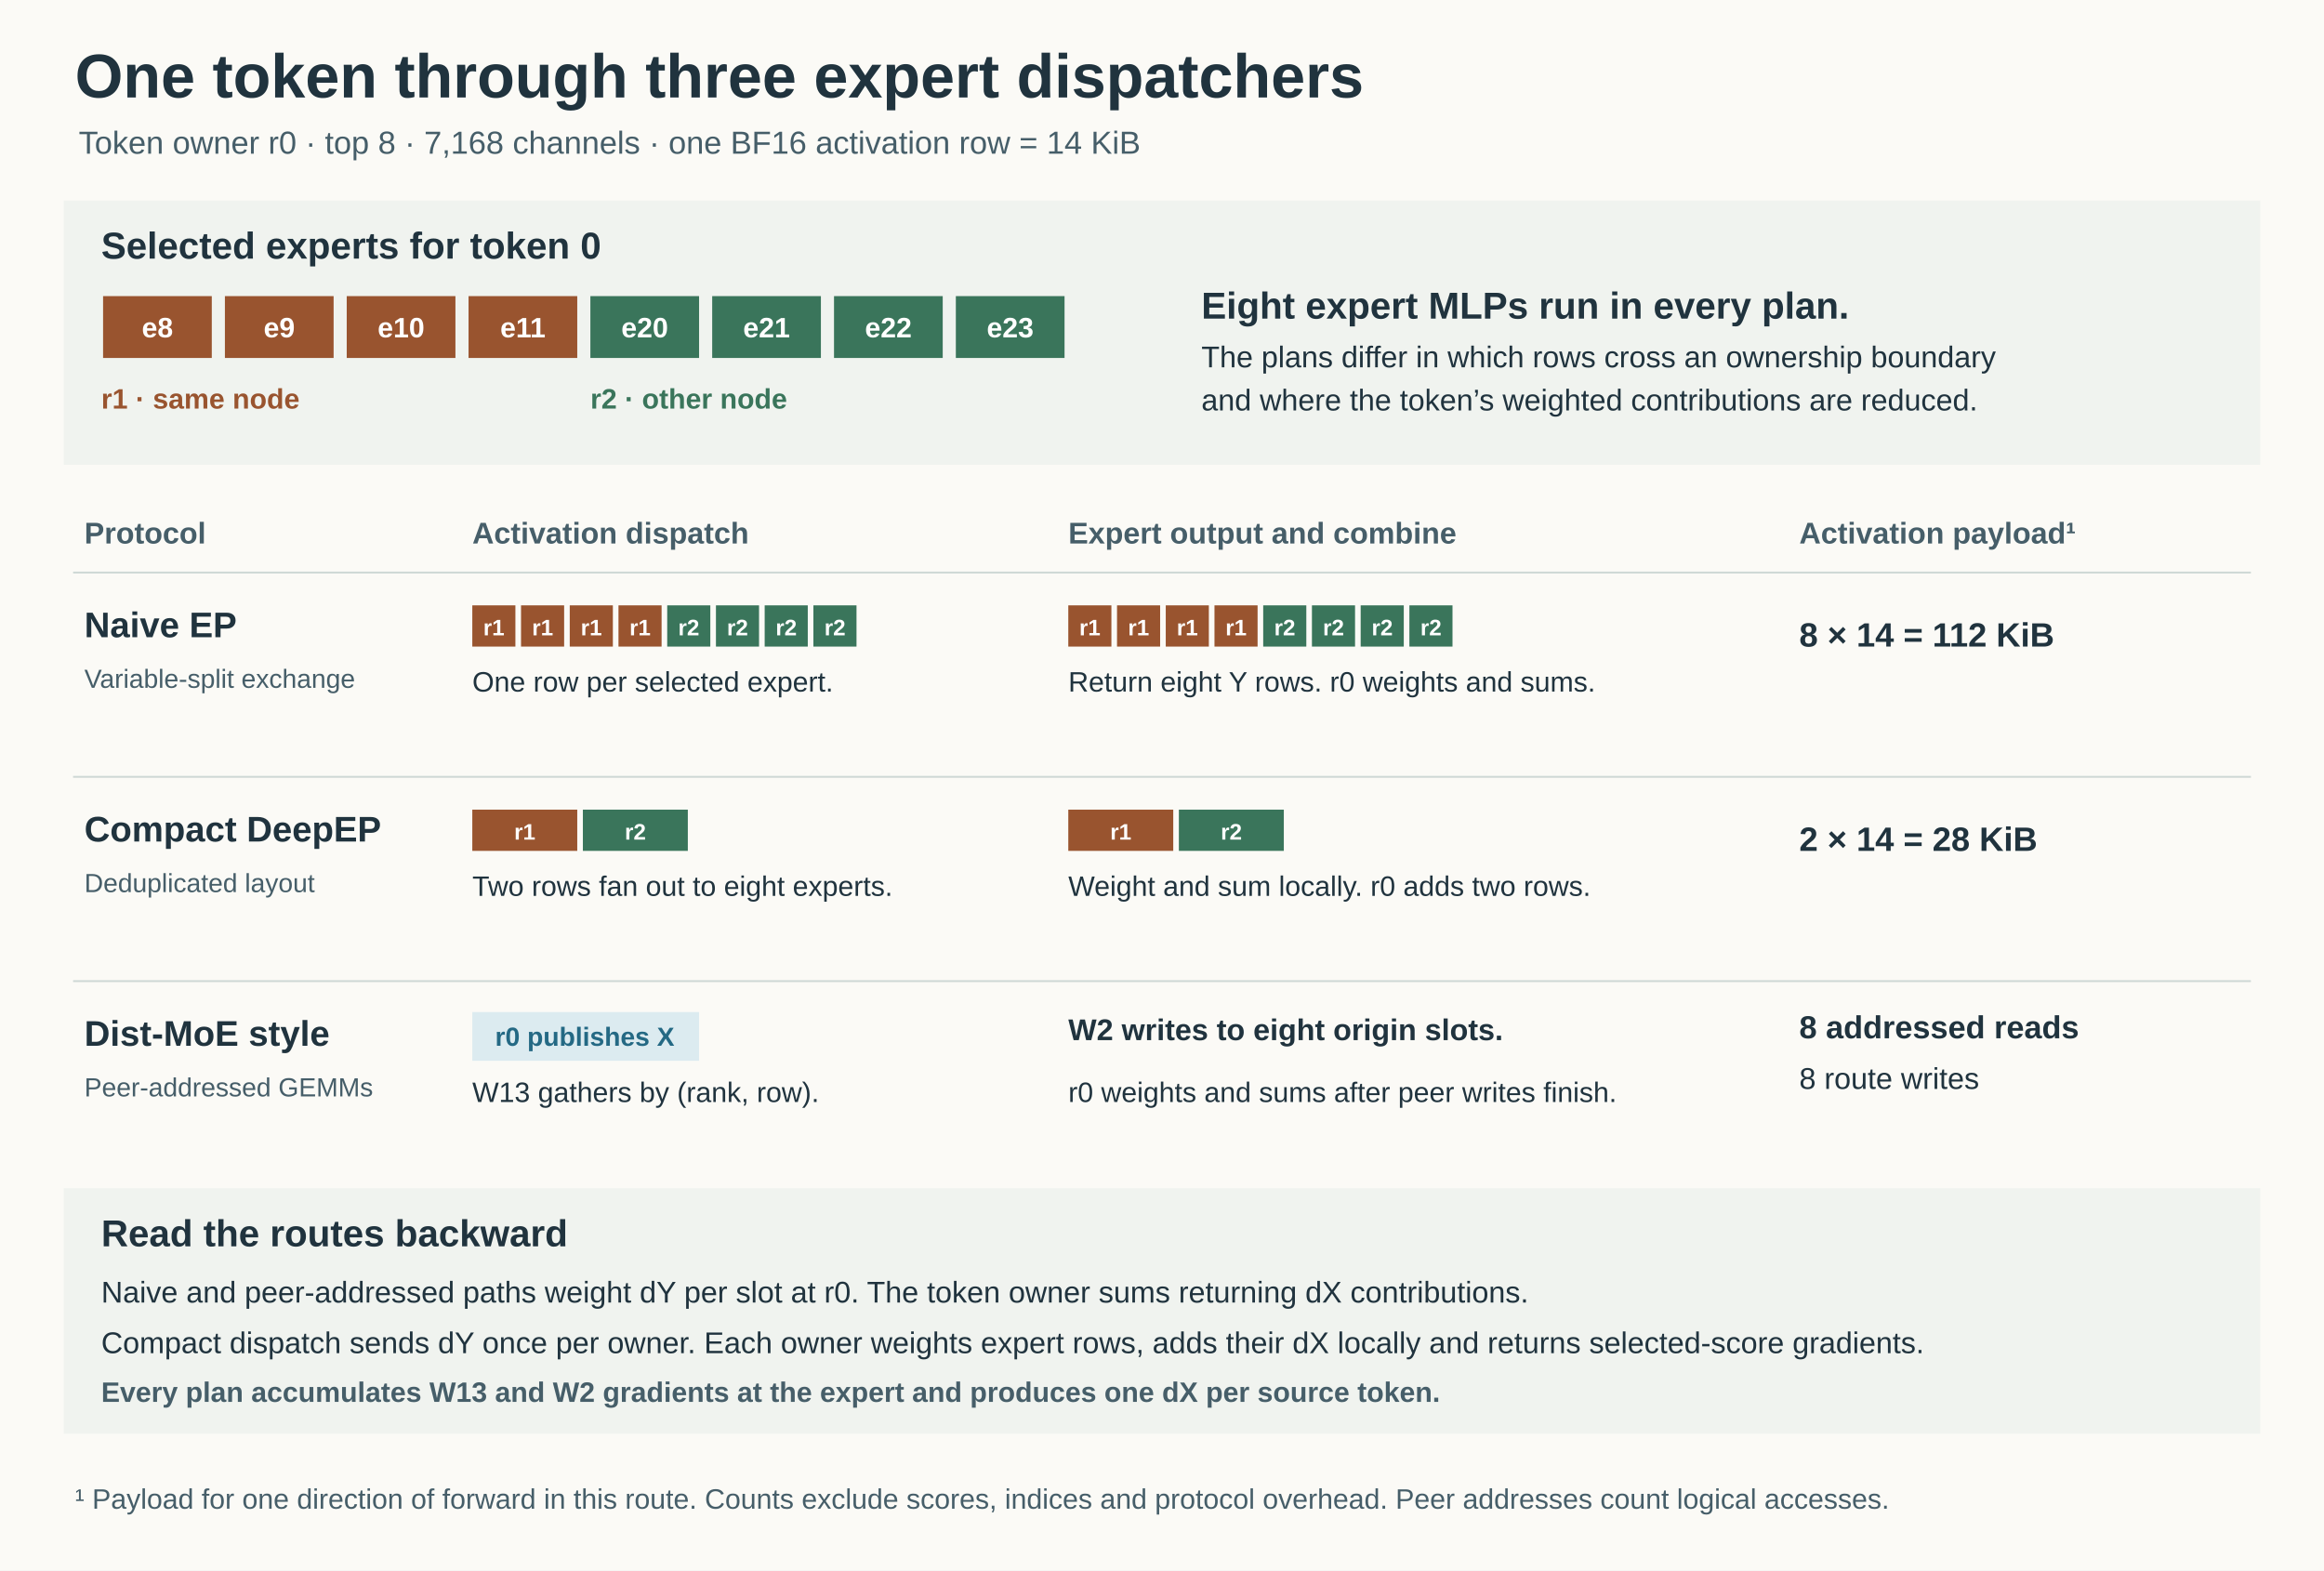
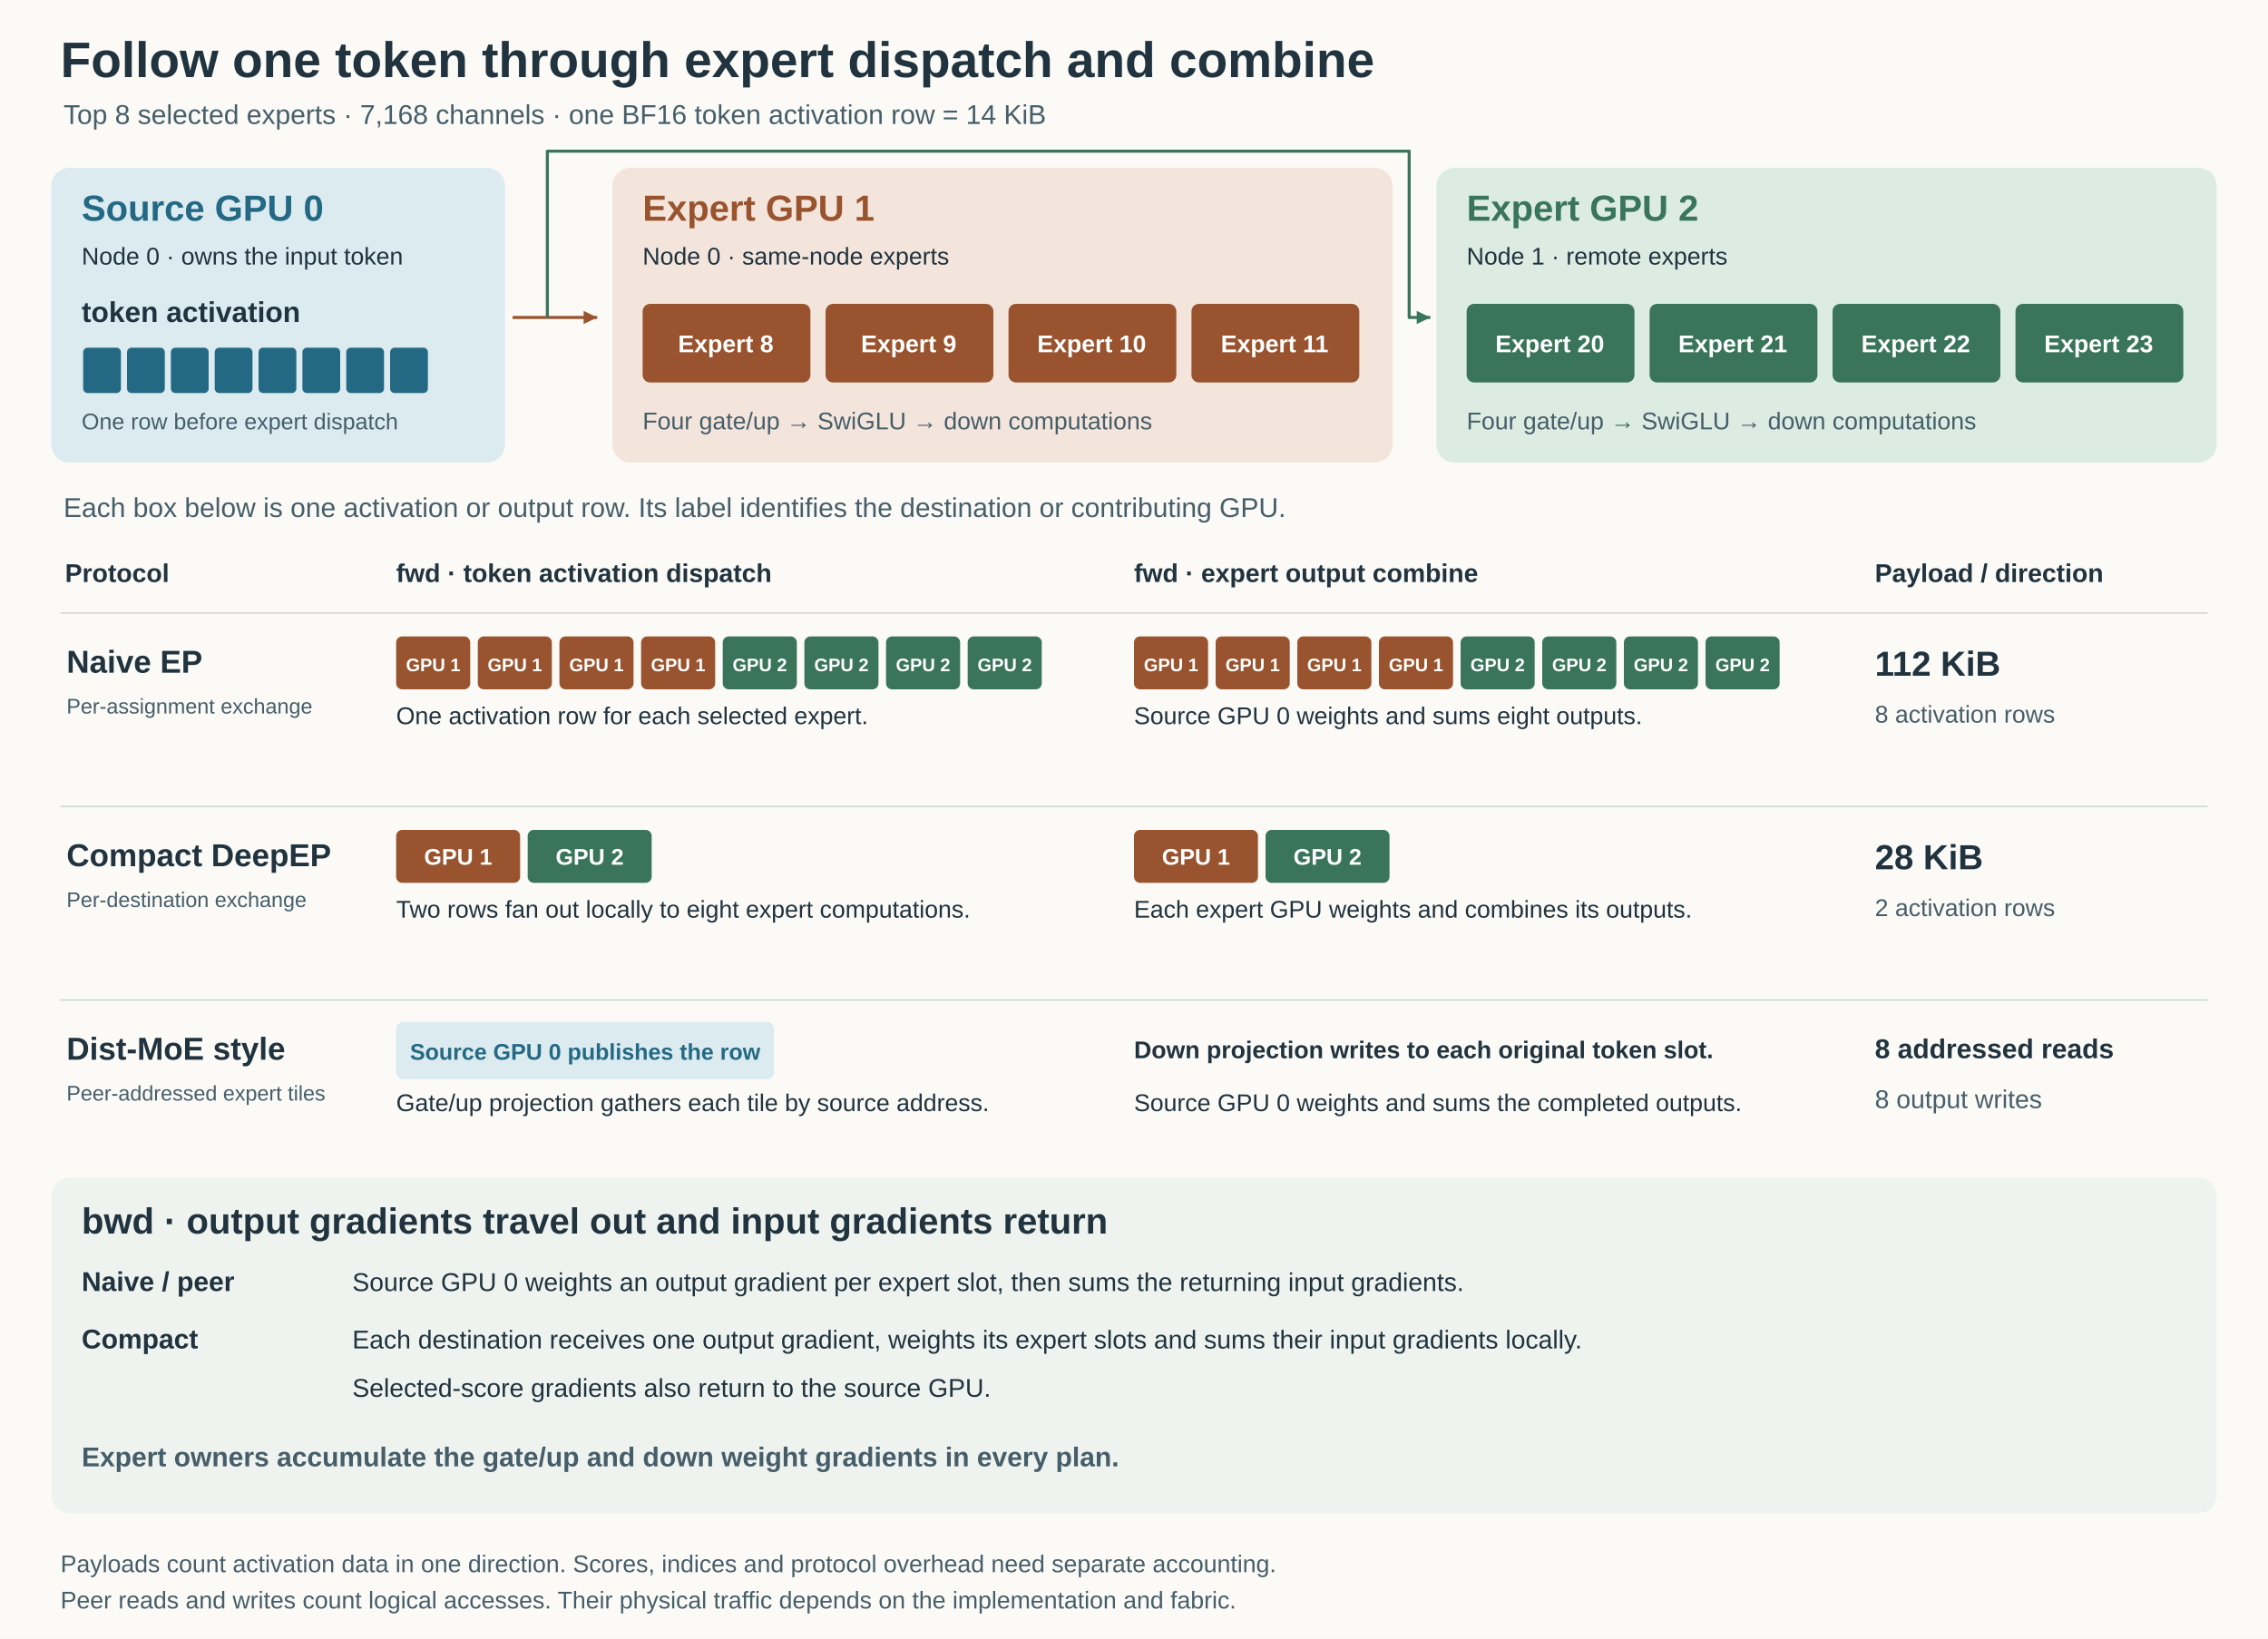
- <svg xmlns="http://www.w3.org/2000/svg" width="1240" height="838" viewBox="0 0 1240 838" role="img" aria-labelledby="title desc">
-   <rect width="1240" height="838" fill="#fbfaf6" />
+ <svg xmlns="http://www.w3.org/2000/svg" width="1500" height="1084" viewBox="0 0 1500 1084" role="img" aria-labelledby="title desc">
+   <rect width="1500" height="1084" fill="#fbfaf6" />
  <g font-family="Arial, Helvetica, sans-serif">
-     <text x="40.00" y="52" font-size="33" font-weight="700" fill="#20333e" text-anchor="start">One token through three expert dispatchers</text>
-     <text x="42.00" y="82" font-size="17" font-weight="400" fill="#465e69" text-anchor="start">Token owner r0   ·   top 8   ·   7,168 channels   ·   one BF16 activation row = 14 KiB</text>
-     <rect x="34.00" y="107.00" width="1172.00" height="141.00" fill="#f0f3ef" />
-     <text x="54.00" y="138" font-size="20" font-weight="700" fill="#20333e" text-anchor="start">Selected experts for token 0</text>
-     <rect x="55.00" y="158.00" width="58.00" height="33.00" fill="#99542f" />
-     <text x="84.00" y="180" font-size="15" font-weight="700" fill="white" text-anchor="middle">e8</text>
-     <rect x="120.00" y="158.00" width="58.00" height="33.00" fill="#99542f" />
-     <text x="149.00" y="180" font-size="15" font-weight="700" fill="white" text-anchor="middle">e9</text>
-     <rect x="185.00" y="158.00" width="58.00" height="33.00" fill="#99542f" />
-     <text x="214.00" y="180" font-size="15" font-weight="700" fill="white" text-anchor="middle">e10</text>
-     <rect x="250.00" y="158.00" width="58.00" height="33.00" fill="#99542f" />
-     <text x="279.00" y="180" font-size="15" font-weight="700" fill="white" text-anchor="middle">e11</text>
-     <rect x="315.00" y="158.00" width="58.00" height="33.00" fill="#3a755b" />
-     <text x="344.00" y="180" font-size="15" font-weight="700" fill="white" text-anchor="middle">e20</text>
-     <rect x="380.00" y="158.00" width="58.00" height="33.00" fill="#3a755b" />
-     <text x="409.00" y="180" font-size="15" font-weight="700" fill="white" text-anchor="middle">e21</text>
-     <rect x="445.00" y="158.00" width="58.00" height="33.00" fill="#3a755b" />
-     <text x="474.00" y="180" font-size="15" font-weight="700" fill="white" text-anchor="middle">e22</text>
-     <rect x="510.00" y="158.00" width="58.00" height="33.00" fill="#3a755b" />
-     <text x="539.00" y="180" font-size="15" font-weight="700" fill="white" text-anchor="middle">e23</text>
-     <text x="54.00" y="218" font-size="15" font-weight="700" fill="#99542f" text-anchor="start">r1  ·  same node</text>
-     <text x="315.00" y="218" font-size="15" font-weight="700" fill="#3a755b" text-anchor="start">r2  ·  other node</text>
-     <text x="641.00" y="170" font-size="20" font-weight="700" fill="#20333e" text-anchor="start">Eight expert MLPs run in every plan.</text>
-     <text x="641.00" y="196" font-size="16" font-weight="400" fill="#20333e" text-anchor="start">The plans differ in which rows cross an ownership boundary</text>
-     <text x="641.00" y="219" font-size="16" font-weight="400" fill="#20333e" text-anchor="start">and where the token’s weighted contributions are reduced.</text>
-     <text x="45.00" y="290" font-size="16" font-weight="700" fill="#465e69" text-anchor="start">Protocol</text>
-     <text x="252.00" y="290" font-size="16" font-weight="700" fill="#465e69" text-anchor="start">Activation dispatch</text>
-     <text x="570.00" y="290" font-size="16" font-weight="700" fill="#465e69" text-anchor="start">Expert output and combine</text>
-     <text x="960.00" y="290" font-size="16" font-weight="700" fill="#465e69" text-anchor="start">Activation payload¹</text>
-     <rect x="39.00" y="305.00" width="1162.00" height="1.00" fill="#ced8d5" />
-     <text x="45.00" y="340" font-size="19" font-weight="700" fill="#20333e" text-anchor="start">Naive EP</text>
-     <text x="45.00" y="367" font-size="14" font-weight="400" fill="#465e69" text-anchor="start">Variable-split exchange</text>
-     <rect x="39.00" y="414.00" width="1162.00" height="1.00" fill="#ced8d5" />
-     <text x="45.00" y="449" font-size="19" font-weight="700" fill="#20333e" text-anchor="start">Compact DeepEP</text>
-     <text x="45.00" y="476" font-size="14" font-weight="400" fill="#465e69" text-anchor="start">Deduplicated layout</text>
-     <rect x="39.00" y="523.00" width="1162.00" height="1.00" fill="#ced8d5" />
-     <text x="45.00" y="558" font-size="19" font-weight="700" fill="#20333e" text-anchor="start">Dist-MoE style</text>
-     <text x="45.00" y="585" font-size="14" font-weight="400" fill="#465e69" text-anchor="start">Peer-addressed GEMMs</text>
-     <rect x="252.00" y="323.00" width="23.00" height="22.00" fill="#99542f" />
-     <text x="263.50" y="339" font-size="12" font-weight="700" fill="white" text-anchor="middle">r1</text>
-     <rect x="278.00" y="323.00" width="23.00" height="22.00" fill="#99542f" />
-     <text x="289.50" y="339" font-size="12" font-weight="700" fill="white" text-anchor="middle">r1</text>
-     <rect x="304.00" y="323.00" width="23.00" height="22.00" fill="#99542f" />
-     <text x="315.50" y="339" font-size="12" font-weight="700" fill="white" text-anchor="middle">r1</text>
-     <rect x="330.00" y="323.00" width="23.00" height="22.00" fill="#99542f" />
-     <text x="341.50" y="339" font-size="12" font-weight="700" fill="white" text-anchor="middle">r1</text>
-     <rect x="356.00" y="323.00" width="23.00" height="22.00" fill="#3a755b" />
-     <text x="367.50" y="339" font-size="12" font-weight="700" fill="white" text-anchor="middle">r2</text>
-     <rect x="382.00" y="323.00" width="23.00" height="22.00" fill="#3a755b" />
-     <text x="393.50" y="339" font-size="12" font-weight="700" fill="white" text-anchor="middle">r2</text>
-     <rect x="408.00" y="323.00" width="23.00" height="22.00" fill="#3a755b" />
-     <text x="419.50" y="339" font-size="12" font-weight="700" fill="white" text-anchor="middle">r2</text>
-     <rect x="434.00" y="323.00" width="23.00" height="22.00" fill="#3a755b" />
-     <text x="445.50" y="339" font-size="12" font-weight="700" fill="white" text-anchor="middle">r2</text>
-     <text x="252.00" y="369" font-size="15" font-weight="400" fill="#20333e" text-anchor="start">One row per selected expert.</text>
-     <rect x="570.00" y="323.00" width="23.00" height="22.00" fill="#99542f" />
-     <text x="581.50" y="339" font-size="12" font-weight="700" fill="white" text-anchor="middle">r1</text>
-     <rect x="596.00" y="323.00" width="23.00" height="22.00" fill="#99542f" />
-     <text x="607.50" y="339" font-size="12" font-weight="700" fill="white" text-anchor="middle">r1</text>
-     <rect x="622.00" y="323.00" width="23.00" height="22.00" fill="#99542f" />
-     <text x="633.50" y="339" font-size="12" font-weight="700" fill="white" text-anchor="middle">r1</text>
-     <rect x="648.00" y="323.00" width="23.00" height="22.00" fill="#99542f" />
-     <text x="659.50" y="339" font-size="12" font-weight="700" fill="white" text-anchor="middle">r1</text>
-     <rect x="674.00" y="323.00" width="23.00" height="22.00" fill="#3a755b" />
-     <text x="685.50" y="339" font-size="12" font-weight="700" fill="white" text-anchor="middle">r2</text>
-     <rect x="700.00" y="323.00" width="23.00" height="22.00" fill="#3a755b" />
-     <text x="711.50" y="339" font-size="12" font-weight="700" fill="white" text-anchor="middle">r2</text>
-     <rect x="726.00" y="323.00" width="23.00" height="22.00" fill="#3a755b" />
-     <text x="737.50" y="339" font-size="12" font-weight="700" fill="white" text-anchor="middle">r2</text>
-     <rect x="752.00" y="323.00" width="23.00" height="22.00" fill="#3a755b" />
-     <text x="763.50" y="339" font-size="12" font-weight="700" fill="white" text-anchor="middle">r2</text>
-     <text x="570.00" y="369" font-size="15" font-weight="400" fill="#20333e" text-anchor="start">Return eight Y rows. r0 weights and sums.</text>
-     <text x="960.00" y="345" font-size="18" font-weight="700" fill="#20333e" text-anchor="start">8 × 14 = 112 KiB</text>
-     <rect x="252.00" y="432.00" width="56.00" height="22.00" fill="#99542f" />
-     <text x="280.00" y="448" font-size="12" font-weight="700" fill="white" text-anchor="middle">r1</text>
-     <rect x="311.00" y="432.00" width="56.00" height="22.00" fill="#3a755b" />
-     <text x="339.00" y="448" font-size="12" font-weight="700" fill="white" text-anchor="middle">r2</text>
-     <text x="252.00" y="478" font-size="15" font-weight="400" fill="#20333e" text-anchor="start">Two rows fan out to eight experts.</text>
-     <rect x="570.00" y="432.00" width="56.00" height="22.00" fill="#99542f" />
-     <text x="598.00" y="448" font-size="12" font-weight="700" fill="white" text-anchor="middle">r1</text>
-     <rect x="629.00" y="432.00" width="56.00" height="22.00" fill="#3a755b" />
-     <text x="657.00" y="448" font-size="12" font-weight="700" fill="white" text-anchor="middle">r2</text>
-     <text x="570.00" y="478" font-size="15" font-weight="400" fill="#20333e" text-anchor="start">Weight and sum locally. r0 adds two rows.</text>
-     <text x="960.00" y="454" font-size="18" font-weight="700" fill="#20333e" text-anchor="start">2 × 14 = 28 KiB</text>
-     <rect x="252.00" y="540.00" width="121.00" height="26.00" fill="#dcebf0" />
-     <text x="312.00" y="558" font-size="14" font-weight="700" fill="#246984" text-anchor="middle">r0 publishes X</text>
-     <text x="252.00" y="588" font-size="15" font-weight="400" fill="#20333e" text-anchor="start">W13 gathers by (rank, row).</text>
-     <text x="570.00" y="555" font-size="16" font-weight="700" fill="#20333e" text-anchor="start">W2 writes to eight origin slots.</text>
-     <text x="570.00" y="588" font-size="15" font-weight="400" fill="#20333e" text-anchor="start">r0 weights and sums after peer writes finish.</text>
-     <text x="960.00" y="554" font-size="17" font-weight="700" fill="#20333e" text-anchor="start">8 addressed reads</text>
-     <text x="960.00" y="581" font-size="16" font-weight="400" fill="#20333e" text-anchor="start">8 route writes</text>
-     <rect x="34.00" y="634.00" width="1172.00" height="131.00" fill="#f0f3ef" />
-     <text x="54.00" y="665" font-size="20" font-weight="700" fill="#20333e" text-anchor="start">Read the routes backward</text>
-     <text x="54.00" y="695" font-size="16" font-weight="400" fill="#20333e" text-anchor="start">Naive and peer-addressed paths weight dY per slot at r0. The token owner sums returning dX contributions.</text>
-     <text x="54.00" y="722" font-size="16" font-weight="400" fill="#20333e" text-anchor="start">Compact dispatch sends dY once per owner. Each owner weights expert rows, adds their dX locally and returns selected-score gradients.</text>
-     <text x="54.00" y="748" font-size="15" font-weight="700" fill="#465e69" text-anchor="start">Every plan accumulates W13 and W2 gradients at the expert and produces one dX per source token.</text>
-     <text x="40.00" y="805" font-size="15" font-weight="400" fill="#465e69" text-anchor="start">¹ Payload for one direction of forward in this route. Counts exclude scores, indices and protocol overhead. Peer addresses count logical accesses.</text>
+     <text x="40.00" y="51" font-size="33" font-weight="700" fill="#20333e" text-anchor="start">Follow one token through expert dispatch and combine</text>
+     <text x="42.00" y="82" font-size="18" font-weight="400" fill="#465e69" text-anchor="start">Top 8 selected experts · 7,168 channels · one BF16 token activation row = 14 KiB</text>
+     <rect x="34.00" y="111.00" width="300.00" height="195.00" fill="#dcebf0" rx="12" stroke="none" />
+     <text x="54.00" y="146" font-size="24" font-weight="700" fill="#246984" text-anchor="start">Source GPU 0</text>
+     <text x="54.00" y="175" font-size="16" font-weight="400" fill="#20333e" text-anchor="start">Node 0 · owns the input token</text>
+     <text x="54.00" y="213" font-size="19" font-weight="700" fill="#20333e" text-anchor="start">token activation</text>
+     <rect x="55.00" y="230.00" width="25.00" height="30.00" fill="#246984" rx="3" stroke="none" />
+     <rect x="84.00" y="230.00" width="25.00" height="30.00" fill="#246984" rx="3" stroke="none" />
+     <rect x="113.00" y="230.00" width="25.00" height="30.00" fill="#246984" rx="3" stroke="none" />
+     <rect x="142.00" y="230.00" width="25.00" height="30.00" fill="#246984" rx="3" stroke="none" />
+     <rect x="171.00" y="230.00" width="25.00" height="30.00" fill="#246984" rx="3" stroke="none" />
+     <rect x="200.00" y="230.00" width="25.00" height="30.00" fill="#246984" rx="3" stroke="none" />
+     <rect x="229.00" y="230.00" width="25.00" height="30.00" fill="#246984" rx="3" stroke="none" />
+     <rect x="258.00" y="230.00" width="25.00" height="30.00" fill="#246984" rx="3" stroke="none" />
+     <text x="54.00" y="284" font-size="15" font-weight="400" fill="#465e69" text-anchor="start">One row before expert dispatch</text>
+     <rect x="405.00" y="111.00" width="516.00" height="195.00" fill="#f4e5dc" rx="12" stroke="none" />
+     <text x="425.00" y="146" font-size="24" font-weight="700" fill="#99542f" text-anchor="start">Expert GPU 1</text>
+     <text x="425.00" y="175" font-size="16" font-weight="400" fill="#20333e" text-anchor="start">Node 0 · same-node experts</text>
+     <rect x="425.00" y="201.00" width="111.00" height="52.00" fill="#99542f" rx="5" stroke="none" />
+     <text x="480.00" y="233" font-size="16" font-weight="700" fill="white" text-anchor="middle">Expert 8</text>
+     <rect x="546.00" y="201.00" width="111.00" height="52.00" fill="#99542f" rx="5" stroke="none" />
+     <text x="601.00" y="233" font-size="16" font-weight="700" fill="white" text-anchor="middle">Expert 9</text>
+     <rect x="667.00" y="201.00" width="111.00" height="52.00" fill="#99542f" rx="5" stroke="none" />
+     <text x="722.00" y="233" font-size="16" font-weight="700" fill="white" text-anchor="middle">Expert 10</text>
+     <rect x="788.00" y="201.00" width="111.00" height="52.00" fill="#99542f" rx="5" stroke="none" />
+     <text x="843.00" y="233" font-size="16" font-weight="700" fill="white" text-anchor="middle">Expert 11</text>
+     <text x="425.00" y="284" font-size="16" font-weight="400" fill="#465e69" text-anchor="start">Four gate/up → SwiGLU → down computations</text>
+     <rect x="950.00" y="111.00" width="516.00" height="195.00" fill="#dcece2" rx="12" stroke="none" />
+     <text x="970.00" y="146" font-size="24" font-weight="700" fill="#3a755b" text-anchor="start">Expert GPU 2</text>
+     <text x="970.00" y="175" font-size="16" font-weight="400" fill="#20333e" text-anchor="start">Node 1 · remote experts</text>
+     <rect x="970.00" y="201.00" width="111.00" height="52.00" fill="#3a755b" rx="5" stroke="none" />
+     <text x="1025.00" y="233" font-size="16" font-weight="700" fill="white" text-anchor="middle">Expert 20</text>
+     <rect x="1091.00" y="201.00" width="111.00" height="52.00" fill="#3a755b" rx="5" stroke="none" />
+     <text x="1146.00" y="233" font-size="16" font-weight="700" fill="white" text-anchor="middle">Expert 21</text>
+     <rect x="1212.00" y="201.00" width="111.00" height="52.00" fill="#3a755b" rx="5" stroke="none" />
+     <text x="1267.00" y="233" font-size="16" font-weight="700" fill="white" text-anchor="middle">Expert 22</text>
+     <rect x="1333.00" y="201.00" width="111.00" height="52.00" fill="#3a755b" rx="5" stroke="none" />
+     <text x="1388.00" y="233" font-size="16" font-weight="700" fill="white" text-anchor="middle">Expert 23</text>
+     <text x="970.00" y="284" font-size="16" font-weight="400" fill="#465e69" text-anchor="start">Four gate/up → SwiGLU → down computations</text>
+     <path d="M 339.00,210.00 L 395.00,210.00" fill="none" stroke="#99542f" stroke-width="2" stroke-linejoin="round" />
+     <polygon points="395.00,210.00 386.00,214.35 386.00,205.65" fill="#99542f" />
+     <path d="M 362.00,210.00 L 362.00,100.00 L 932.00,100.00 L 932.00,210.00 L 946.00,210.00" fill="none" stroke="#3a755b" stroke-width="2" stroke-linejoin="round" />
+     <polygon points="946.00,210.00 937.00,214.35 937.00,205.65" fill="#3a755b" />
+     <text x="42.00" y="342" font-size="18" font-weight="400" fill="#465e69" text-anchor="start">Each box below is one activation or output row. Its label identifies the destination or contributing GPU.</text>
+     <text x="43.00" y="385" font-size="17" font-weight="700" fill="#20333e" text-anchor="start">Protocol</text>
+     <text x="262.00" y="385" font-size="17" font-weight="700" fill="#20333e" text-anchor="start">fwd · token activation dispatch</text>
+     <text x="750.00" y="385" font-size="17" font-weight="700" fill="#20333e" text-anchor="start">fwd · expert output combine</text>
+     <text x="1240.00" y="385" font-size="17" font-weight="700" fill="#20333e" text-anchor="start">Payload / direction</text>
+     <rect x="40.00" y="405.00" width="1420.00" height="1.00" fill="#ced8d5" />
+     <text x="44.00" y="445" font-size="21" font-weight="700" fill="#20333e" text-anchor="start">Naive EP</text>
+     <text x="44.00" y="472" font-size="14" font-weight="400" fill="#465e69" text-anchor="start">Per-assignment exchange</text>
+     <rect x="40.00" y="533.00" width="1420.00" height="1.00" fill="#ced8d5" />
+     <text x="44.00" y="573" font-size="21" font-weight="700" fill="#20333e" text-anchor="start">Compact DeepEP</text>
+     <text x="44.00" y="600" font-size="14" font-weight="400" fill="#465e69" text-anchor="start">Per-destination exchange</text>
+     <rect x="40.00" y="661.00" width="1420.00" height="1.00" fill="#ced8d5" />
+     <text x="44.00" y="701" font-size="21" font-weight="700" fill="#20333e" text-anchor="start">Dist-MoE style</text>
+     <text x="44.00" y="728" font-size="14" font-weight="400" fill="#465e69" text-anchor="start">Peer-addressed expert tiles</text>
+     <rect x="262.00" y="421.00" width="49.00" height="35.00" fill="#99542f" rx="4" stroke="none" />
+     <text x="286.50" y="444" font-size="12" font-weight="700" fill="white" text-anchor="middle">GPU 1</text>
+     <rect x="316.00" y="421.00" width="49.00" height="35.00" fill="#99542f" rx="4" stroke="none" />
+     <text x="340.50" y="444" font-size="12" font-weight="700" fill="white" text-anchor="middle">GPU 1</text>
+     <rect x="370.00" y="421.00" width="49.00" height="35.00" fill="#99542f" rx="4" stroke="none" />
+     <text x="394.50" y="444" font-size="12" font-weight="700" fill="white" text-anchor="middle">GPU 1</text>
+     <rect x="424.00" y="421.00" width="49.00" height="35.00" fill="#99542f" rx="4" stroke="none" />
+     <text x="448.50" y="444" font-size="12" font-weight="700" fill="white" text-anchor="middle">GPU 1</text>
+     <rect x="478.00" y="421.00" width="49.00" height="35.00" fill="#3a755b" rx="4" stroke="none" />
+     <text x="502.50" y="444" font-size="12" font-weight="700" fill="white" text-anchor="middle">GPU 2</text>
+     <rect x="532.00" y="421.00" width="49.00" height="35.00" fill="#3a755b" rx="4" stroke="none" />
+     <text x="556.50" y="444" font-size="12" font-weight="700" fill="white" text-anchor="middle">GPU 2</text>
+     <rect x="586.00" y="421.00" width="49.00" height="35.00" fill="#3a755b" rx="4" stroke="none" />
+     <text x="610.50" y="444" font-size="12" font-weight="700" fill="white" text-anchor="middle">GPU 2</text>
+     <rect x="640.00" y="421.00" width="49.00" height="35.00" fill="#3a755b" rx="4" stroke="none" />
+     <text x="664.50" y="444" font-size="12" font-weight="700" fill="white" text-anchor="middle">GPU 2</text>
+     <rect x="750.00" y="421.00" width="49.00" height="35.00" fill="#99542f" rx="4" stroke="none" />
+     <text x="774.50" y="444" font-size="12" font-weight="700" fill="white" text-anchor="middle">GPU 1</text>
+     <rect x="804.00" y="421.00" width="49.00" height="35.00" fill="#99542f" rx="4" stroke="none" />
+     <text x="828.50" y="444" font-size="12" font-weight="700" fill="white" text-anchor="middle">GPU 1</text>
+     <rect x="858.00" y="421.00" width="49.00" height="35.00" fill="#99542f" rx="4" stroke="none" />
+     <text x="882.50" y="444" font-size="12" font-weight="700" fill="white" text-anchor="middle">GPU 1</text>
+     <rect x="912.00" y="421.00" width="49.00" height="35.00" fill="#99542f" rx="4" stroke="none" />
+     <text x="936.50" y="444" font-size="12" font-weight="700" fill="white" text-anchor="middle">GPU 1</text>
+     <rect x="966.00" y="421.00" width="49.00" height="35.00" fill="#3a755b" rx="4" stroke="none" />
+     <text x="990.50" y="444" font-size="12" font-weight="700" fill="white" text-anchor="middle">GPU 2</text>
+     <rect x="1020.00" y="421.00" width="49.00" height="35.00" fill="#3a755b" rx="4" stroke="none" />
+     <text x="1044.50" y="444" font-size="12" font-weight="700" fill="white" text-anchor="middle">GPU 2</text>
+     <rect x="1074.00" y="421.00" width="49.00" height="35.00" fill="#3a755b" rx="4" stroke="none" />
+     <text x="1098.50" y="444" font-size="12" font-weight="700" fill="white" text-anchor="middle">GPU 2</text>
+     <rect x="1128.00" y="421.00" width="49.00" height="35.00" fill="#3a755b" rx="4" stroke="none" />
+     <text x="1152.50" y="444" font-size="12" font-weight="700" fill="white" text-anchor="middle">GPU 2</text>
+     <text x="262.00" y="479" font-size="16" font-weight="400" fill="#20333e" text-anchor="start">One activation row for each selected expert.</text>
+     <text x="750.00" y="479" font-size="16" font-weight="400" fill="#20333e" text-anchor="start">Source GPU 0 weights and sums eight outputs.</text>
+     <text x="1240.00" y="447" font-size="23" font-weight="700" fill="#20333e" text-anchor="start">112 KiB</text>
+     <text x="1240.00" y="478" font-size="16" font-weight="400" fill="#465e69" text-anchor="start">8 activation rows</text>
+     <rect x="262.00" y="549.00" width="82.00" height="35.00" fill="#99542f" rx="4" stroke="none" />
+     <text x="303.00" y="572" font-size="15" font-weight="700" fill="white" text-anchor="middle">GPU 1</text>
+     <rect x="349.00" y="549.00" width="82.00" height="35.00" fill="#3a755b" rx="4" stroke="none" />
+     <text x="390.00" y="572" font-size="15" font-weight="700" fill="white" text-anchor="middle">GPU 2</text>
+     <rect x="750.00" y="549.00" width="82.00" height="35.00" fill="#99542f" rx="4" stroke="none" />
+     <text x="791.00" y="572" font-size="15" font-weight="700" fill="white" text-anchor="middle">GPU 1</text>
+     <rect x="837.00" y="549.00" width="82.00" height="35.00" fill="#3a755b" rx="4" stroke="none" />
+     <text x="878.00" y="572" font-size="15" font-weight="700" fill="white" text-anchor="middle">GPU 2</text>
+     <text x="262.00" y="607" font-size="16" font-weight="400" fill="#20333e" text-anchor="start">Two rows fan out locally to eight expert computations.</text>
+     <text x="750.00" y="607" font-size="16" font-weight="400" fill="#20333e" text-anchor="start">Each expert GPU weights and combines its outputs.</text>
+     <text x="1240.00" y="575" font-size="23" font-weight="700" fill="#20333e" text-anchor="start">28 KiB</text>
+     <text x="1240.00" y="606" font-size="16" font-weight="400" fill="#465e69" text-anchor="start">2 activation rows</text>
+     <rect x="262.00" y="676.00" width="250.00" height="38.00" fill="#dcebf0" rx="5" stroke="none" />
+     <text x="387.00" y="701" font-size="15" font-weight="700" fill="#246984" text-anchor="middle">Source GPU 0 publishes the row</text>
+     <text x="262.00" y="735" font-size="16" font-weight="400" fill="#20333e" text-anchor="start">Gate/up projection gathers each tile by source address.</text>
+     <text x="750.00" y="700" font-size="16" font-weight="700" fill="#20333e" text-anchor="start">Down projection writes to each original token slot.</text>
+     <text x="750.00" y="735" font-size="16" font-weight="400" fill="#20333e" text-anchor="start">Source GPU 0 weights and sums the completed outputs.</text>
+     <text x="1240.00" y="700" font-size="18" font-weight="700" fill="#20333e" text-anchor="start">8 addressed reads</text>
+     <text x="1240.00" y="733" font-size="17" font-weight="400" fill="#465e69" text-anchor="start">8 output writes</text>
+     <rect x="34.00" y="779.00" width="1432.00" height="222.00" fill="#eff3ef" rx="12" stroke="none" />
+     <text x="54.00" y="816" font-size="24" font-weight="700" fill="#20333e" text-anchor="start">bwd · output gradients travel out and input gradients return</text>
+     <text x="54.00" y="854" font-size="18" font-weight="700" fill="#20333e" text-anchor="start">Naive / peer</text>
+     <text x="233.00" y="854" font-size="17" font-weight="400" fill="#20333e" text-anchor="start">Source GPU 0 weights an output gradient per expert slot, then sums the returning input gradients.</text>
+     <text x="54.00" y="892" font-size="18" font-weight="700" fill="#20333e" text-anchor="start">Compact</text>
+     <text x="233.00" y="892" font-size="17" font-weight="400" fill="#20333e" text-anchor="start">Each destination receives one output gradient, weights its expert slots and sums their input gradients locally.</text>
+     <text x="233.00" y="924" font-size="17" font-weight="400" fill="#20333e" text-anchor="start">Selected-score gradients also return to the source GPU.</text>
+     <text x="54.00" y="970" font-size="18" font-weight="700" fill="#465e69" text-anchor="start">Expert owners accumulate the gate/up and down weight gradients in every plan.</text>
+     <text x="40.00" y="1040" font-size="16" font-weight="400" fill="#465e69" text-anchor="start">Payloads count activation data in one direction. Scores, indices and protocol overhead need separate accounting.</text>
+     <text x="40.00" y="1064" font-size="16" font-weight="400" fill="#465e69" text-anchor="start">Peer reads and writes count logical accesses. Their physical traffic depends on the implementation and fabric.</text>
  </g>
</svg>
